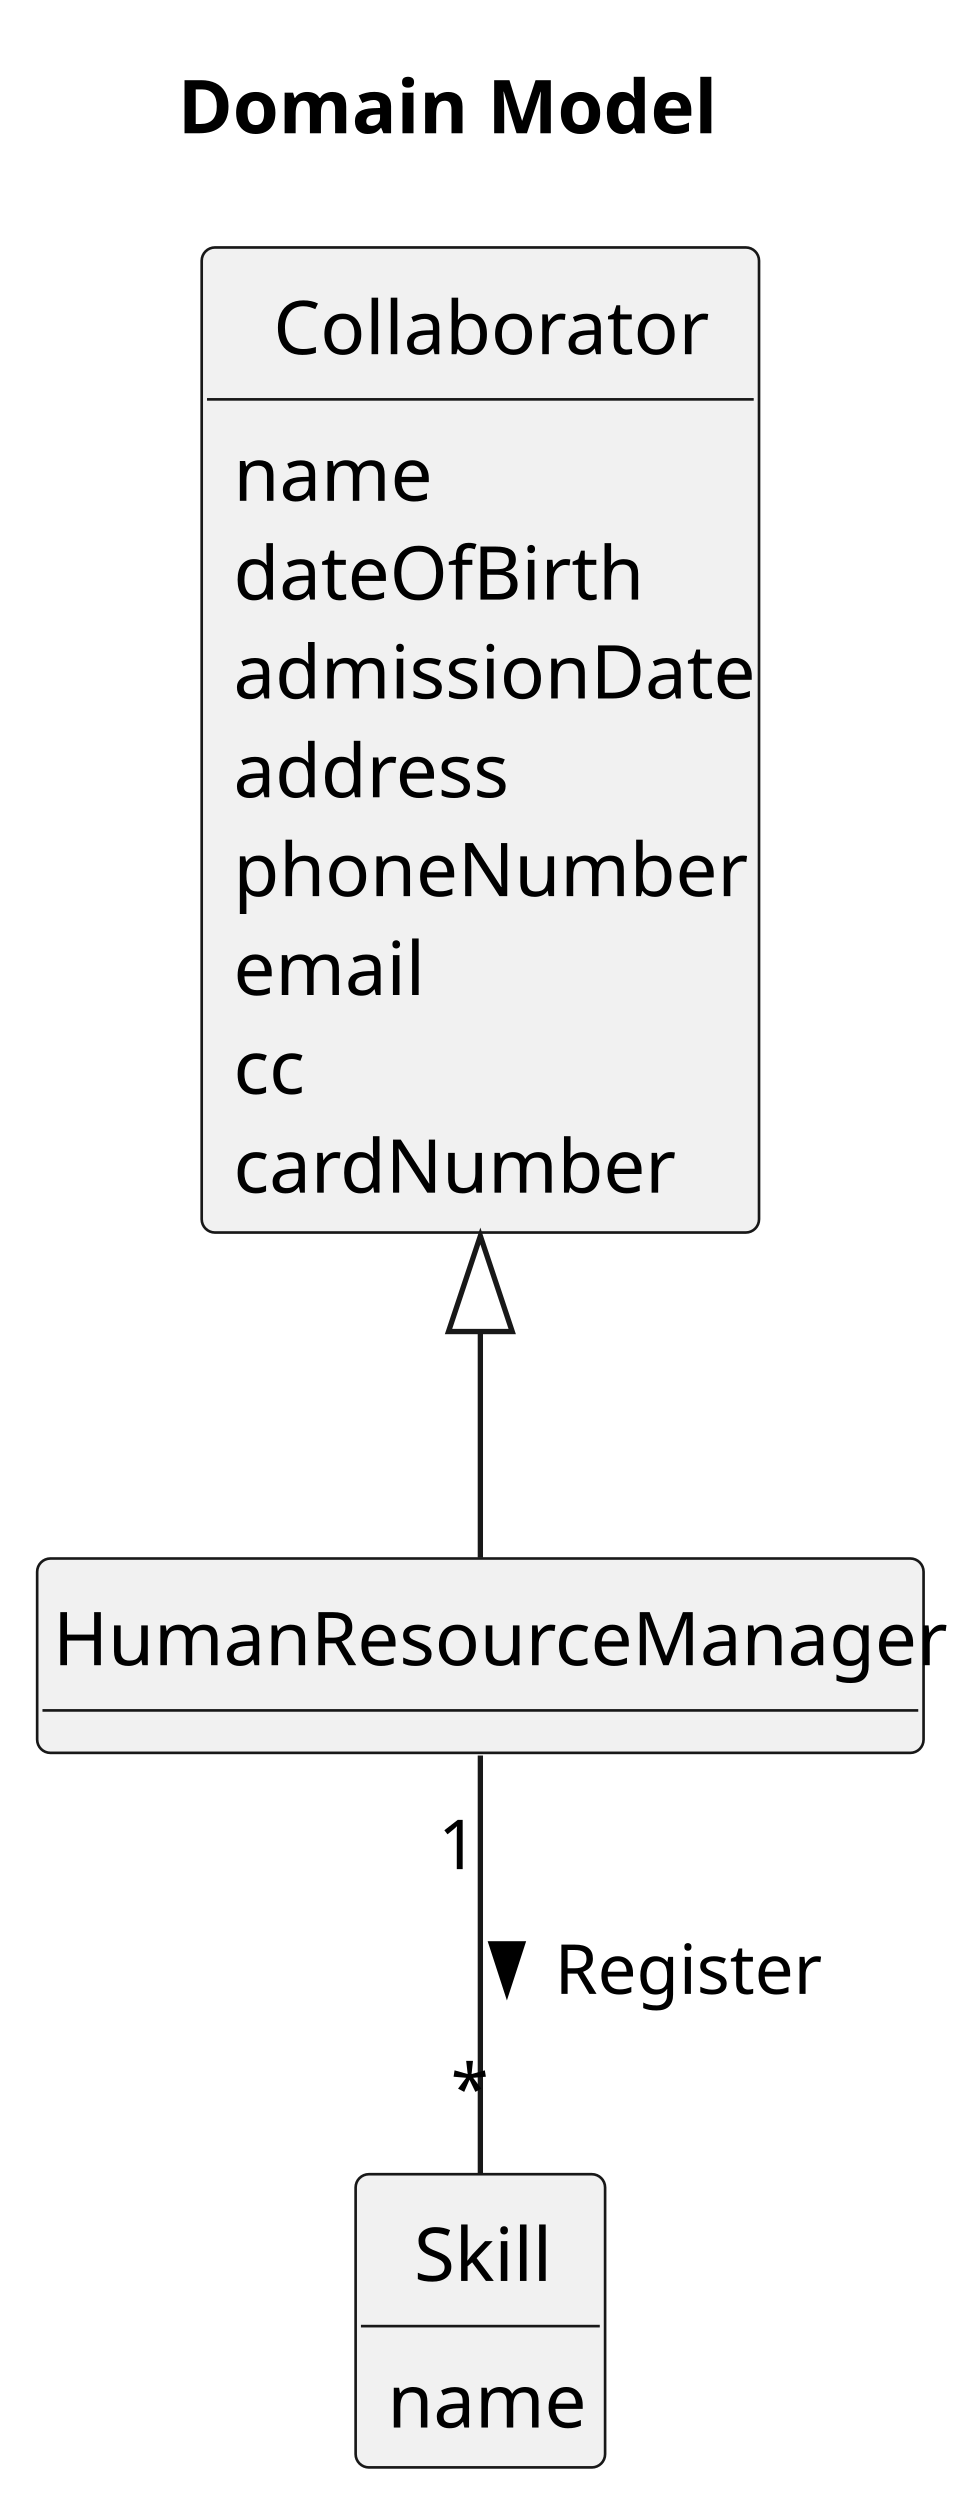
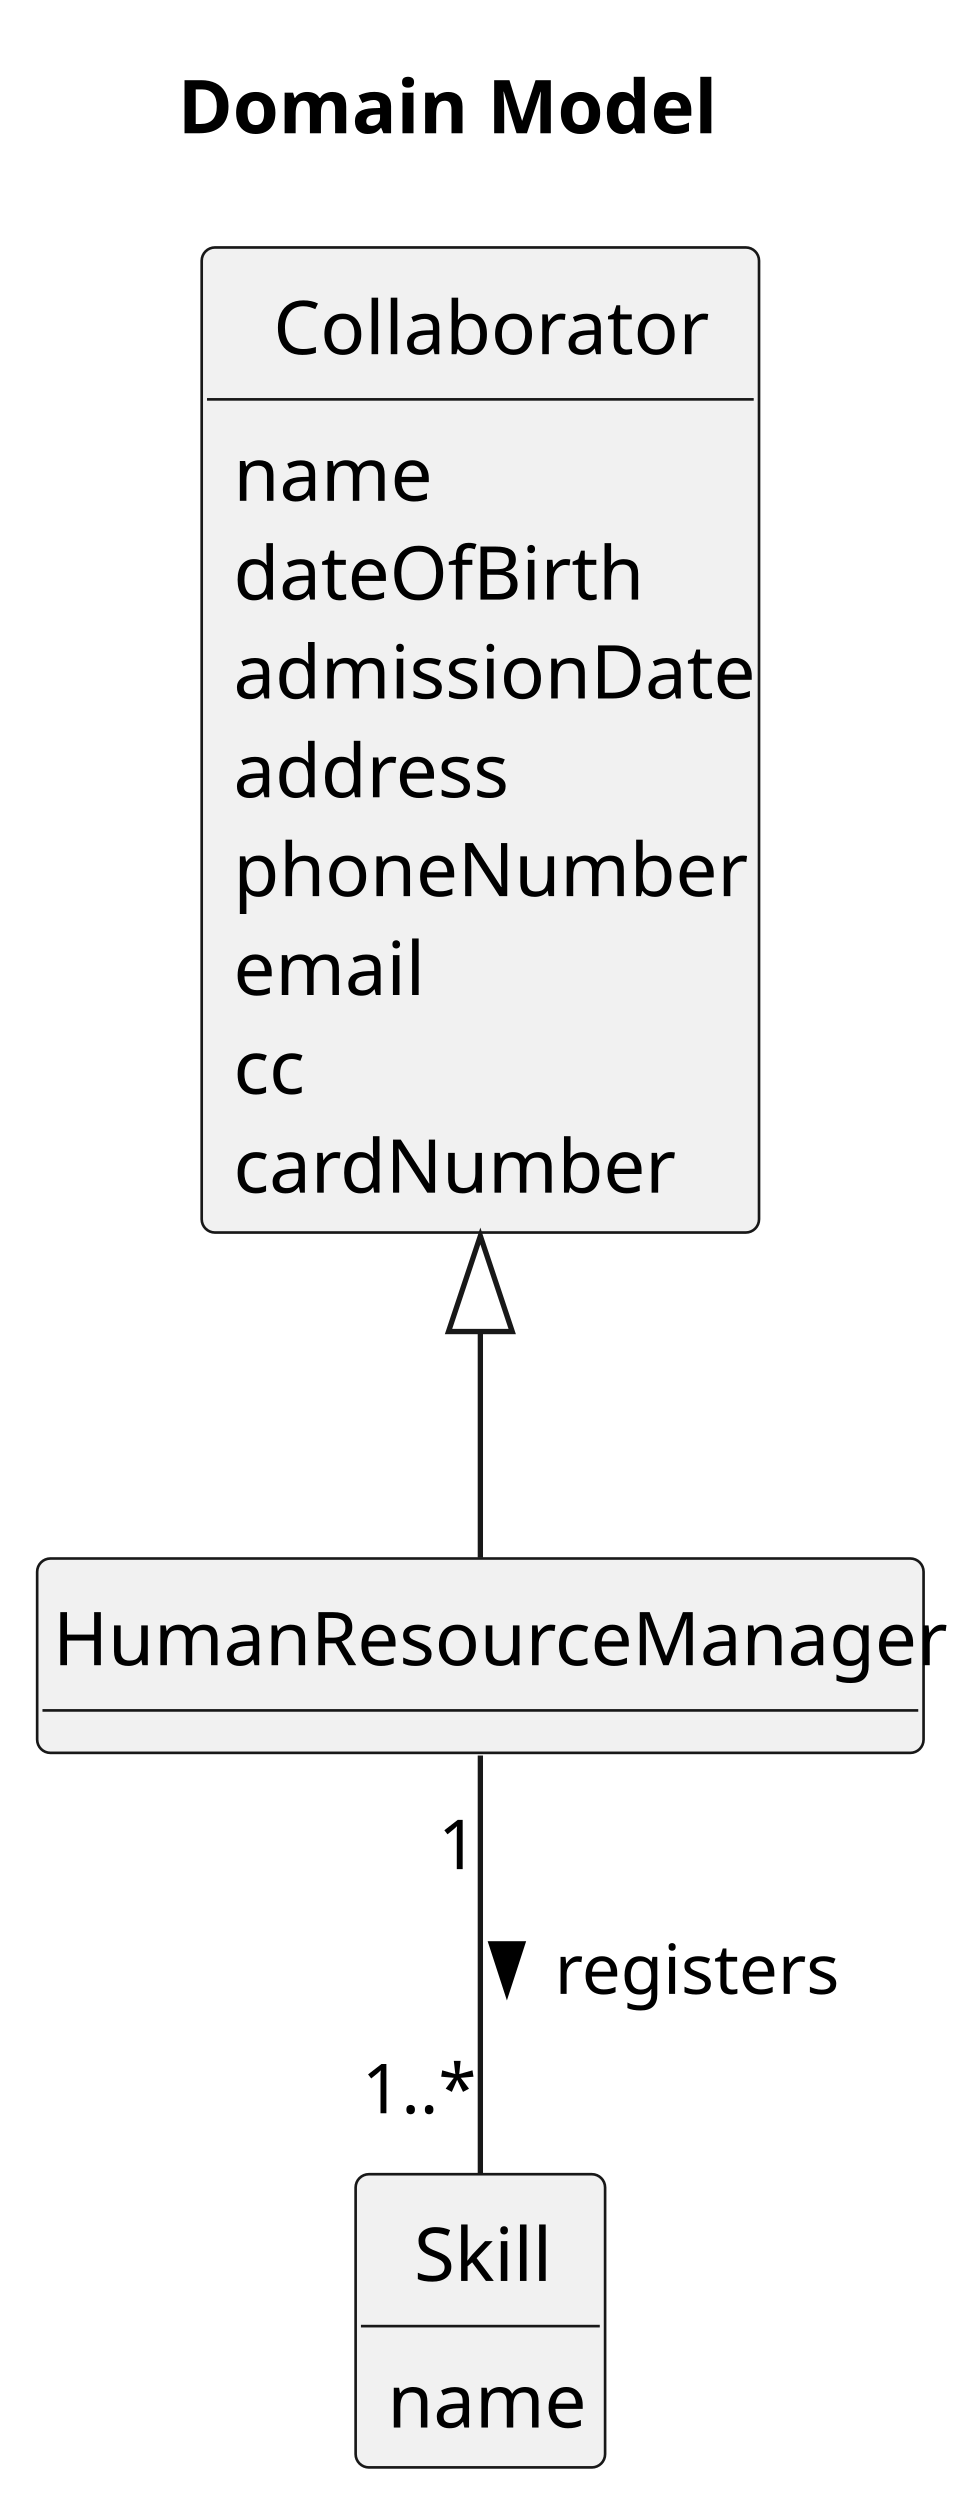
<svg xmlns="http://www.w3.org/2000/svg" contentStyleType="text/css" height="471px" preserveAspectRatio="none" style="width:181px;height:471px;background:#FFFFFF;" version="1.1" viewBox="0 0 181 471" width="181px" zoomAndPan="magnify">
  <defs />
  <g>
    <text fill="#000000" font-family="sans-serif" font-size="14" font-weight="bold" lengthAdjust="spacing" textLength="100" x="33.5" y="25.107">Domain Model</text>
    <g id="elem_Collaborator">
      <rect codeLine="11" fill="#F1F1F1" height="185.59" id="Collaborator" rx="2.5" ry="2.5" style="stroke:#181818;stroke-width:0.5;" width="105" x="38" y="46.621" />
      <text fill="#000000" font-family="sans-serif" font-size="14" lengthAdjust="spacing" textLength="78" x="51.5" y="66.728">Collaborator</text>
      <line style="stroke:#181818;stroke-width:0.5;" x1="39" x2="142" y1="75.242" y2="75.242" />
      <text fill="#000000" font-family="sans-serif" font-size="14" lengthAdjust="spacing" textLength="35" x="44" y="94.35">name</text>
      <text fill="#000000" font-family="sans-serif" font-size="14" lengthAdjust="spacing" textLength="72" x="44" y="112.971">dateOfBirth</text>
      <text fill="#000000" font-family="sans-serif" font-size="14" lengthAdjust="spacing" textLength="93" x="44" y="131.592">admissionDate</text>
      <text fill="#000000" font-family="sans-serif" font-size="14" lengthAdjust="spacing" textLength="51" x="44" y="150.213">address</text>
      <text fill="#000000" font-family="sans-serif" font-size="14" lengthAdjust="spacing" textLength="89" x="44" y="168.834">phoneNumber</text>
      <text fill="#000000" font-family="sans-serif" font-size="14" lengthAdjust="spacing" textLength="33" x="44" y="187.455">email</text>
      <text fill="#000000" font-family="sans-serif" font-size="14" lengthAdjust="spacing" textLength="14" x="44" y="206.076">cc</text>
      <text fill="#000000" font-family="sans-serif" font-size="14" lengthAdjust="spacing" textLength="77" x="44" y="224.697">cardNumber</text>
    </g>
    <g id="elem_HumanResourceManager">
      <rect codeLine="23" fill="#F1F1F1" height="36.621" id="HumanResourceManager" rx="2.5" ry="2.5" style="stroke:#181818;stroke-width:0.5;" width="167" x="7" y="293.621" />
      <text fill="#000000" font-family="sans-serif" font-size="14" lengthAdjust="spacing" textLength="161" x="10" y="313.728">HumanResourceManager</text>
      <line style="stroke:#181818;stroke-width:0.5;" x1="8" x2="173" y1="322.242" y2="322.242" />
    </g>
    <g id="elem_Skill">
-       <rect codeLine="28" fill="#F1F1F1" height="55.242" id="Skill" rx="2.5" ry="2.5" style="stroke:#181818;stroke-width:0.5;" width="47" x="67" y="409.621" />
+       <rect codeLine="26" fill="#F1F1F1" height="55.242" id="Skill" rx="2.5" ry="2.5" style="stroke:#181818;stroke-width:0.5;" width="47" x="67" y="409.621" />
      <text fill="#000000" font-family="sans-serif" font-size="14" lengthAdjust="spacing" textLength="25" x="78" y="429.728">Skill</text>
      <line style="stroke:#181818;stroke-width:0.5;" x1="68" x2="113" y1="438.242" y2="438.242" />
      <text fill="#000000" font-family="sans-serif" font-size="14" lengthAdjust="spacing" textLength="35" x="73" y="457.35">name</text>
    </g>
    <g id="link_Collaborator_HumanResourceManager">
-       <path codeLine="33" d="M90.5,250.861 C90.5,274.081 90.5,278.611 90.5,293.491 " fill="none" id="Collaborator-backto-HumanResourceManager" style="stroke:#181818;stroke-width:1.0;" />
+       <path codeLine="31" d="M90.5,250.861 C90.5,274.081 90.5,278.611 90.5,293.491 " fill="none" id="Collaborator-backto-HumanResourceManager" style="stroke:#181818;stroke-width:1.0;" />
      <polygon fill="none" points="90.5,232.861,84.5,250.861,96.5,250.861,90.5,232.861" style="stroke:#181818;stroke-width:1.0;" />
    </g>
    <g id="link_HumanResourceManager_Skill">
-       <path codeLine="34" d="M90.5,330.741 C90.5,351.341 90.5,385.621 90.5,409.471 " fill="none" id="HumanResourceManager-Skill" style="stroke:#181818;stroke-width:1.0;" />
+       <path codeLine="33" d="M90.5,330.741 C90.5,351.341 90.5,385.621 90.5,409.471 " fill="none" id="HumanResourceManager-Skill" style="stroke:#181818;stroke-width:1.0;" />
      <polygon fill="#000000" points="95.5,375.267,98.439,366.221,92.561,366.221,95.5,375.267" style="stroke:#000000;stroke-width:1.0;" />
-       <text fill="#000000" font-family="sans-serif" font-size="13" lengthAdjust="spacing" textLength="48" x="104.5" y="375.649">Register</text>
+       <text fill="#000000" font-family="sans-serif" font-size="13" lengthAdjust="spacing" textLength="50" x="104.5" y="375.649">registers</text>
      <text fill="#000000" font-family="sans-serif" font-size="13" lengthAdjust="spacing" textLength="7" x="82.559" y="352.148">1</text>
-       <text fill="#000000" font-family="sans-serif" font-size="13" lengthAdjust="spacing" textLength="5" x="84.922" y="398.145">*</text>
+       <text fill="#000000" font-family="sans-serif" font-size="13" lengthAdjust="spacing" textLength="20" x="68.188" y="398.145">1..*</text>
    </g>
  </g>
</svg>
